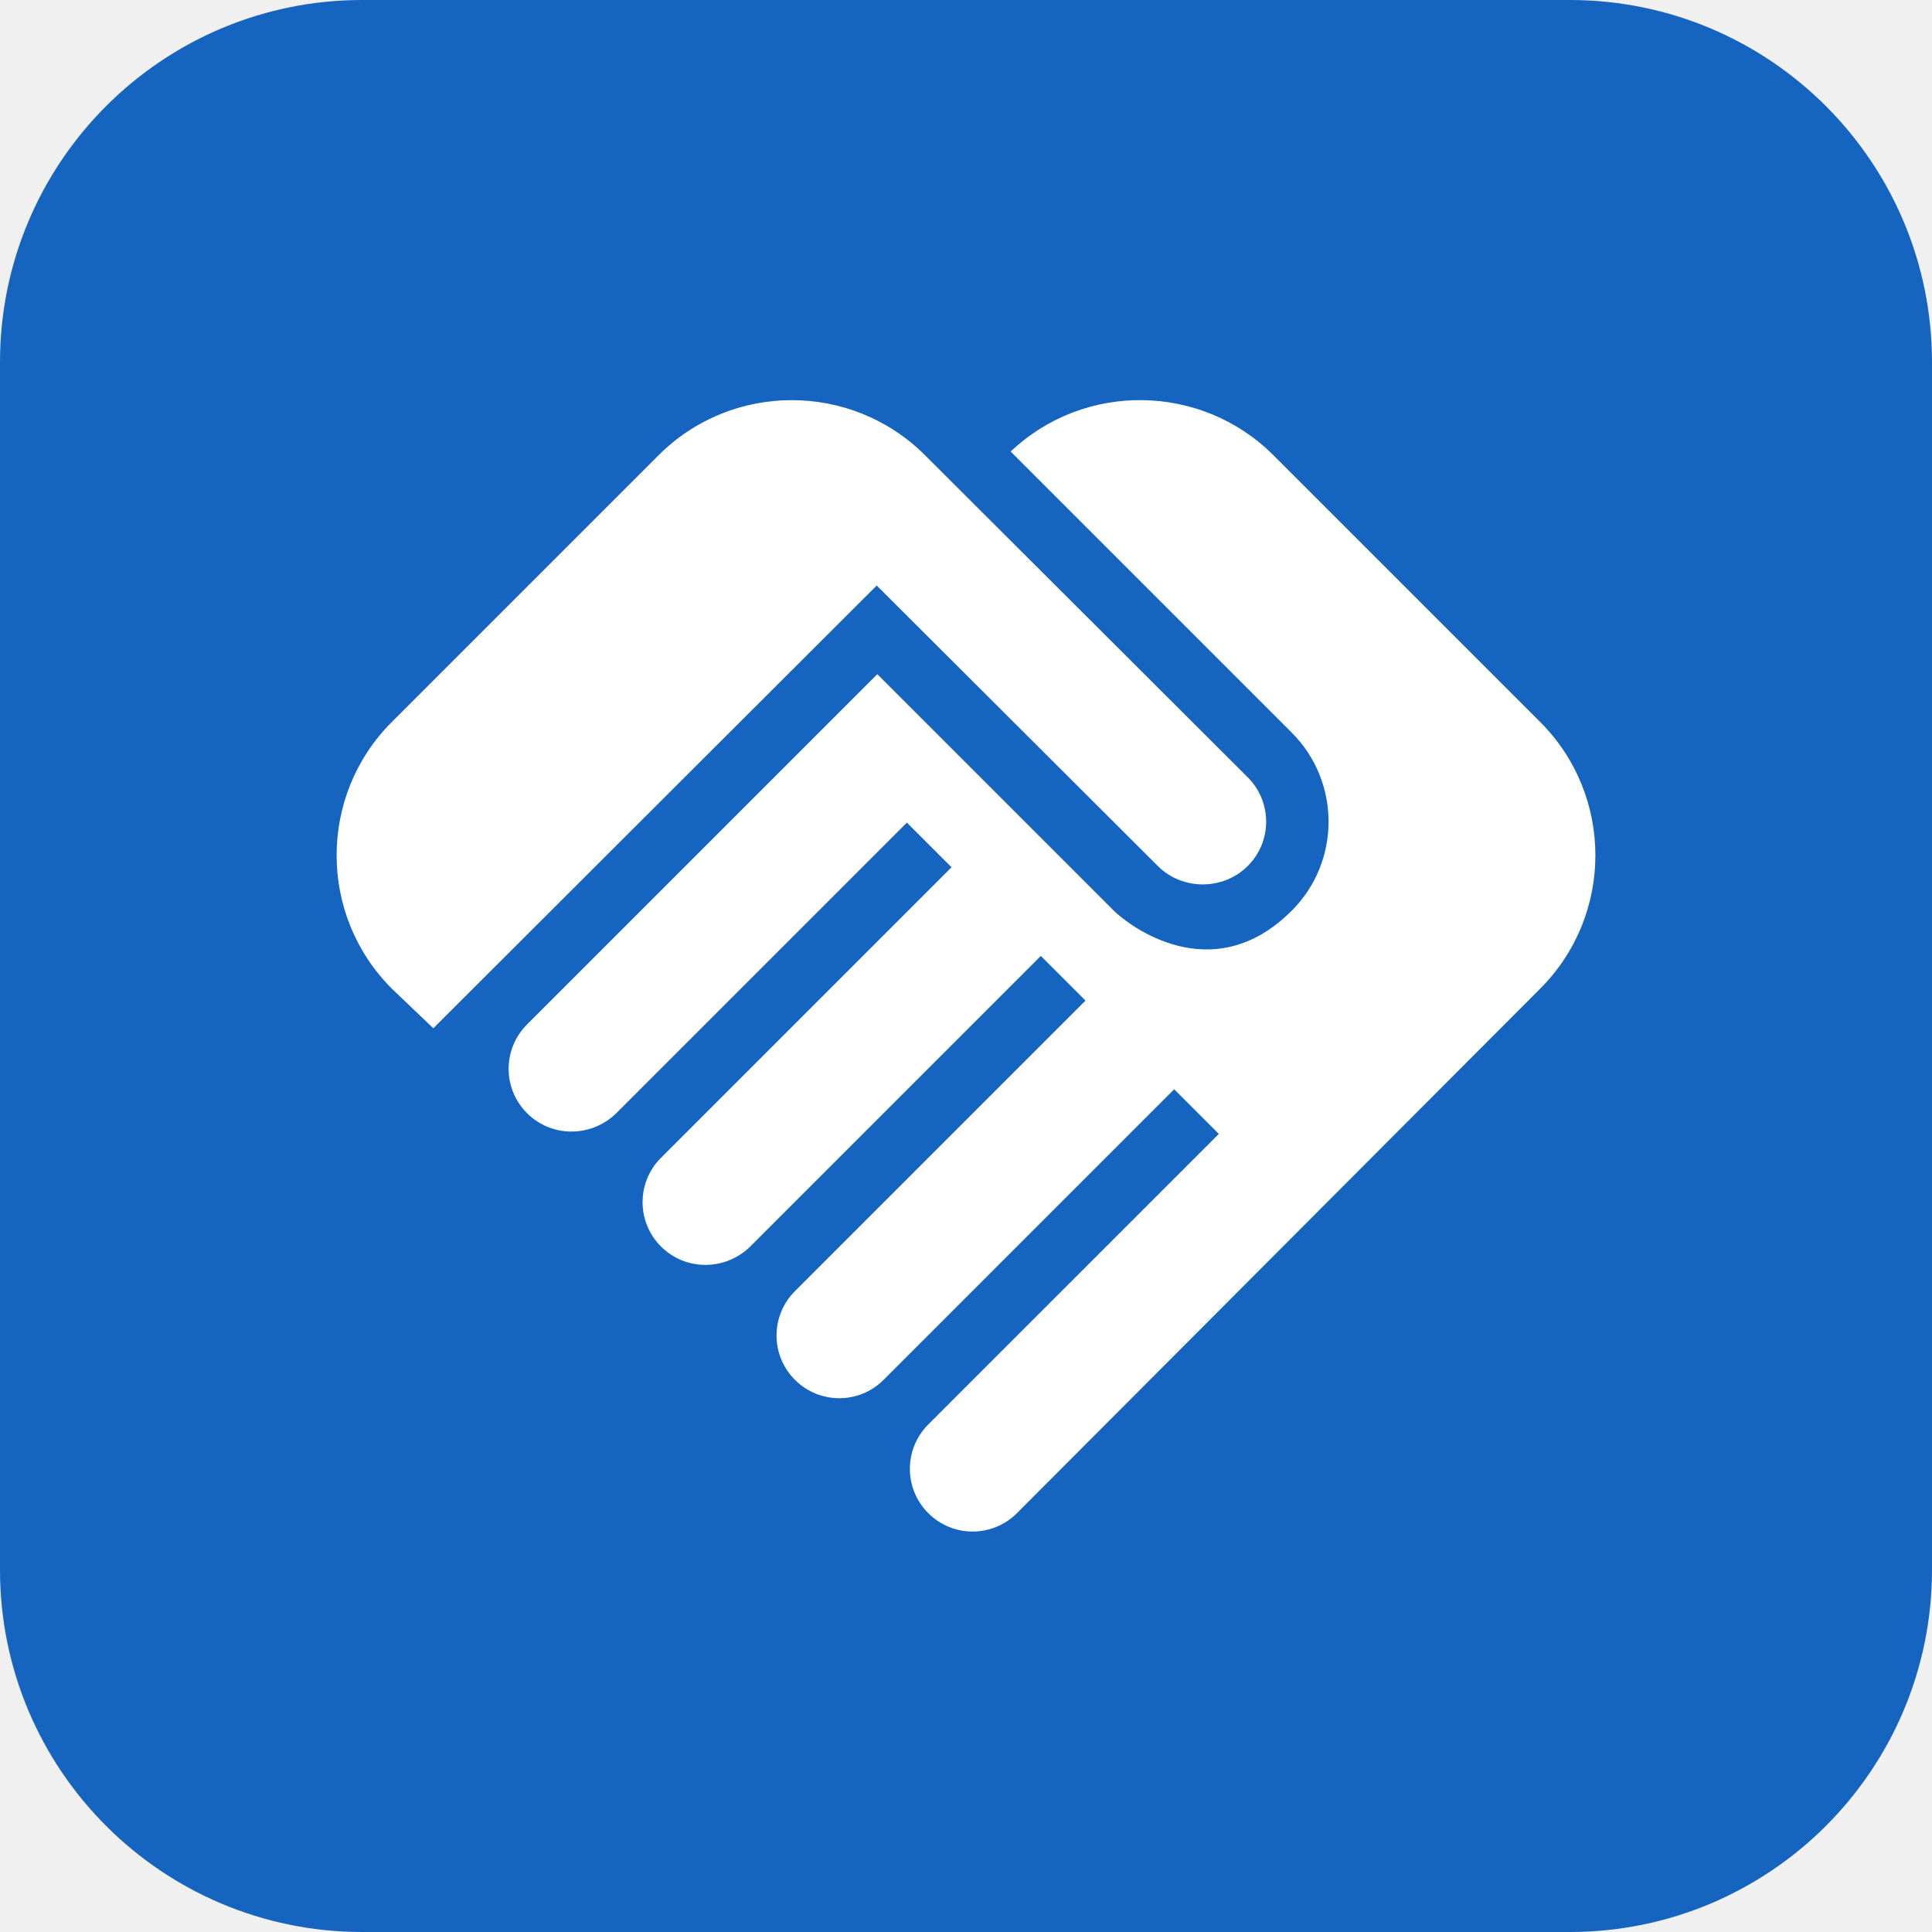
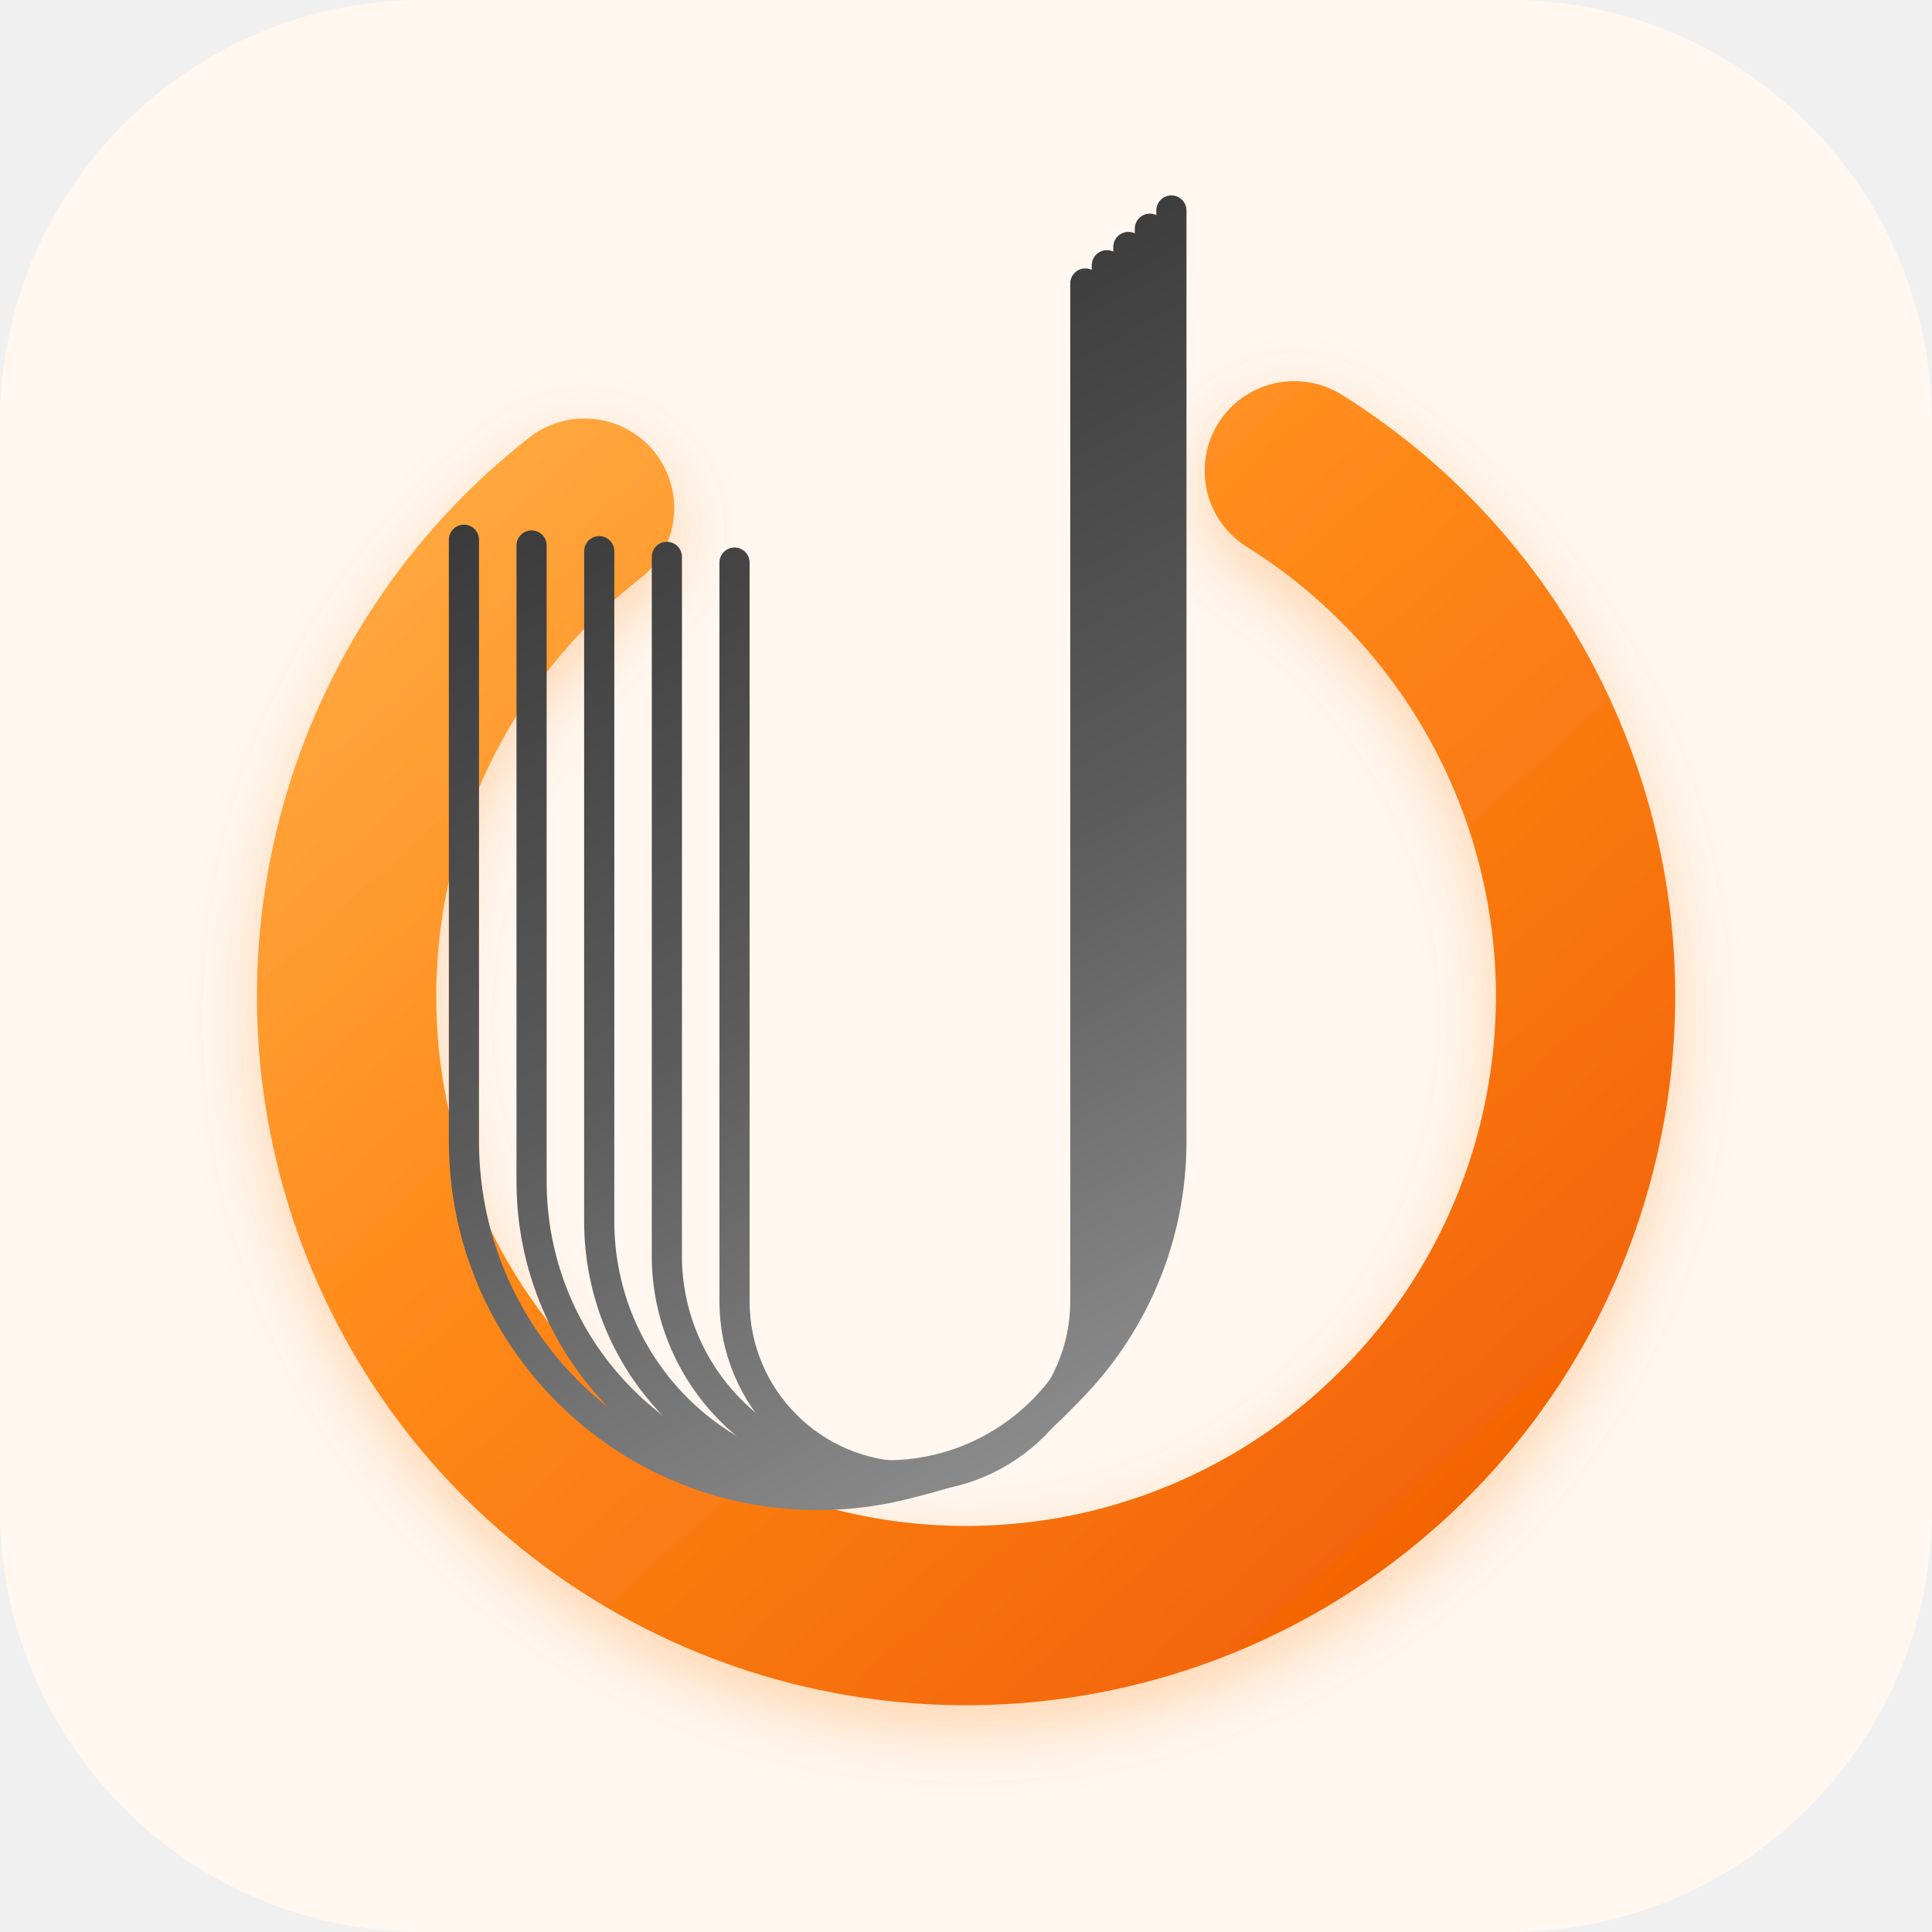
- <svg xmlns="http://www.w3.org/2000/svg" width="512" height="512" viewBox="0 0 512 512" role="img" aria-label="OuWealth Community">
-   <rect width="512" height="512" rx="96" fill="#1565C0" />
-   <g fill="#FFFFFF" transform="translate(56 56) scale(16.6667)">
-     <path d="M16.48 10.41c-.39.39-1.04.39-1.43 0l-4.47-4.46-7.05 7.04-.66-.63c-1.17-1.17-1.17-3.07 0-4.24l4.24-4.24c1.17-1.17 3.07-1.17 4.24 0L16.48 9c.39.39.39 1.02 0 1.41m.7-2.12c.78.78.78 2.05 0 2.83-1.27 1.27-2.61.22-2.83 0l-3.76-3.76-5.57 5.57c-.39.39-.39 1.02 0 1.41s1.02.39 1.42 0l4.62-4.62.71.71-4.62 4.62c-.39.39-.39 1.02 0 1.41s1.02.39 1.42 0l4.62-4.62.71.71-4.62 4.62c-.39.39-.39 1.02 0 1.41s1.02.39 1.41 0l4.62-4.62.71.71-4.62 4.62c-.39.39-.39 1.02 0 1.41s1.02.39 1.41 0l8.32-8.34c1.17-1.17 1.17-3.07 0-4.24l-4.24-4.24c-1.15-1.15-3.01-1.17-4.18-.06z" />
+ <svg xmlns="http://www.w3.org/2000/svg" width="512" height="512" viewBox="0 0 128 128" role="img" aria-label="OuWealth Community">
+   <defs>
+     <linearGradient id="icon-o" x1="18" y1="16" x2="94" y2="100" gradientUnits="userSpaceOnUse">
+       <stop offset="0" stop-color="#FFB14A" />
+       <stop offset="0.42" stop-color="#FF8A1A" />
+       <stop offset="1" stop-color="#F05A00" />
+     </linearGradient>
+     <linearGradient id="icon-u" x1="24" y1="10" x2="70" y2="92" gradientUnits="userSpaceOnUse">
+       <stop offset="0" stop-color="#2A2A2A" />
+       <stop offset="0.55" stop-color="#5C5C5C" />
+       <stop offset="1" stop-color="#9A9A9A" />
+     </linearGradient>
+     <filter id="icon-glow" x="-30%" y="-30%" width="160%" height="160%">
+       <feDropShadow dx="0" dy="1.4" stdDeviation="2" flood-color="#FF7A00" flood-opacity="0.28" />
+     </filter>
+   </defs>
+   <rect width="128" height="128" rx="28" fill="#FFF7F0" />
+   <g transform="translate(64 66) scale(1.08) translate(-55 -58)">
+     <path d="M 75.14 25.77 A 38 38 0 1 1 31.6 28.06" fill="none" stroke="url(#icon-o)" stroke-width="11" stroke-linecap="round" filter="url(#icon-glow)" />
+     <path d="M 24.2 30 L 24.2 66.9 A 21.7 21.7 0 0 0 67.6 66.9 L 67.6 9.8" fill="none" stroke="url(#icon-u)" stroke-width="1.85" stroke-linecap="round" stroke-linejoin="round" />
+     <path d="M 28.35 30.35 L 28.35 69.36 A 18.96 18.96 0 0 0 66.28 69.36 L 66.28 10.92" fill="none" stroke="url(#icon-u)" stroke-width="1.85" stroke-linecap="round" stroke-linejoin="round" />
+     <path d="M 32.5 30.7 L 32.5 71.81 A 16.23 16.23 0 0 0 64.96 71.81 L 64.96 12.04" fill="none" stroke="url(#icon-u)" stroke-width="1.85" stroke-linecap="round" stroke-linejoin="round" />
+     <path d="M 36.65 31.05 L 36.65 74.26 A 13.5 13.5 0 0 0 63.64 74.26 L 63.64 13.16" fill="none" stroke="url(#icon-u)" stroke-width="1.85" stroke-linecap="round" stroke-linejoin="round" />
+     <path d="M 40.8 31.4 L 40.8 76.72 A 10.76 10.76 0 0 0 62.32 76.72 L 62.32 14.28" fill="none" stroke="url(#icon-u)" stroke-width="1.85" stroke-linecap="round" stroke-linejoin="round" />
  </g>
</svg>
